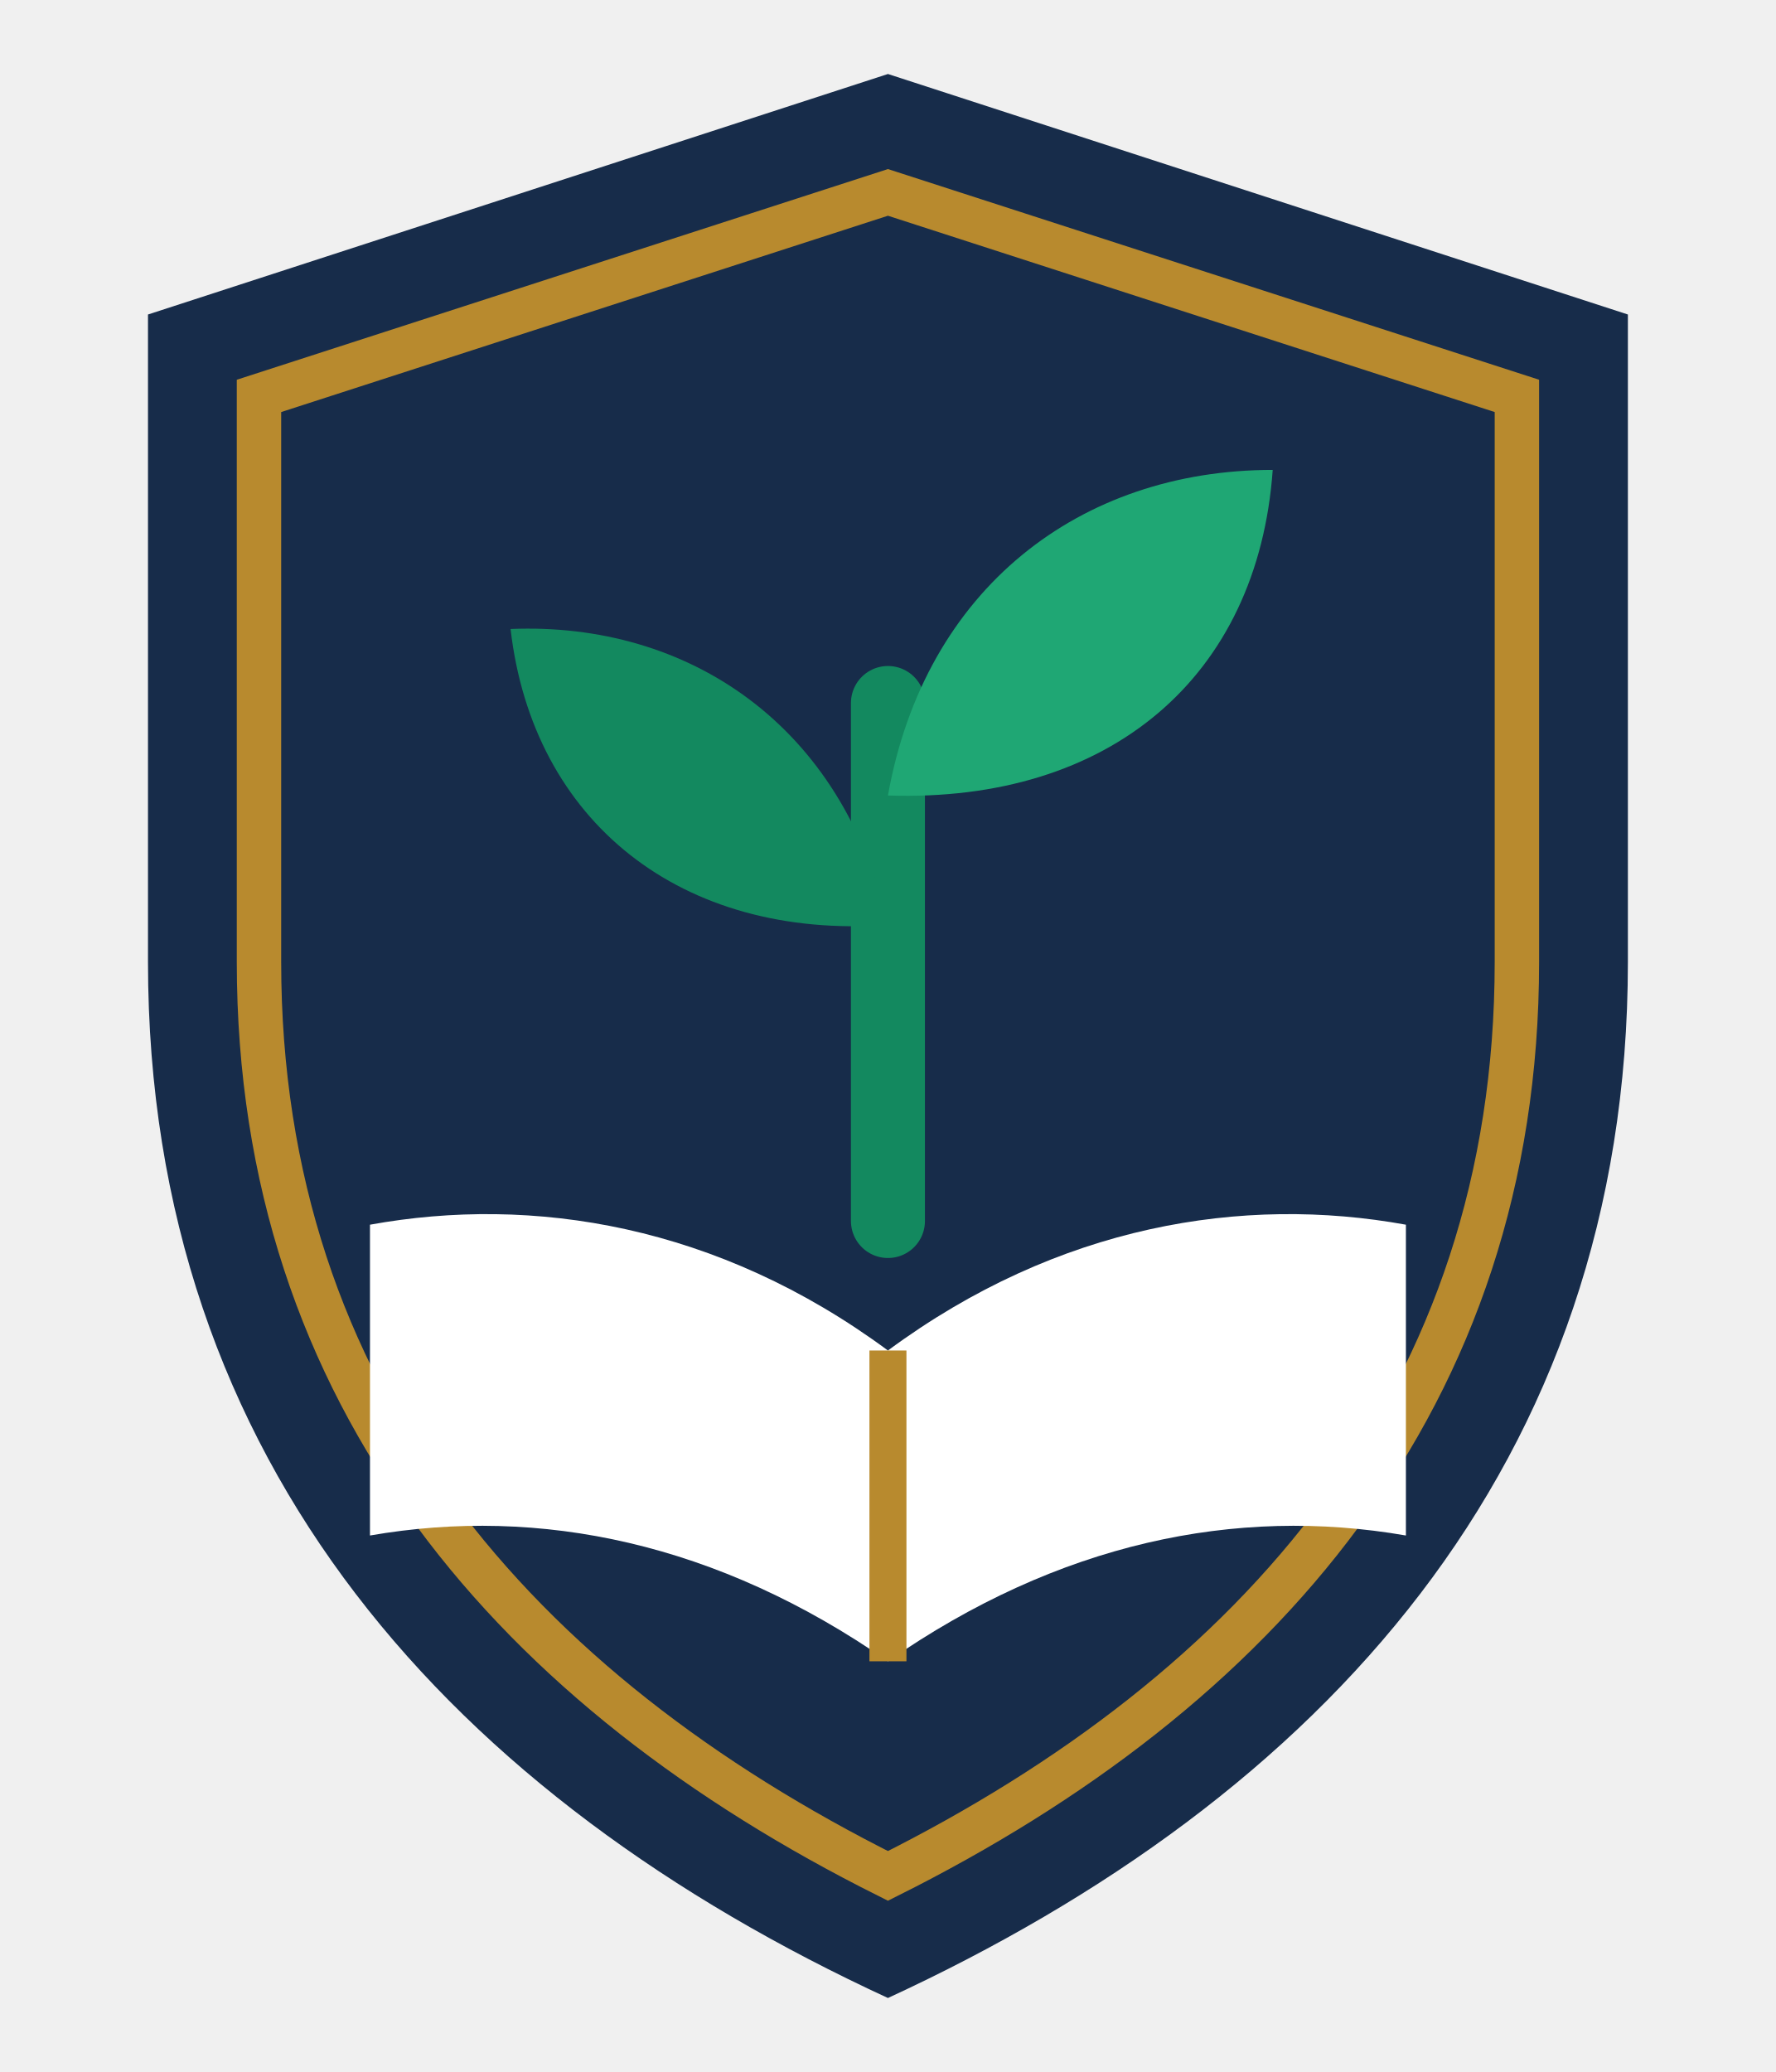
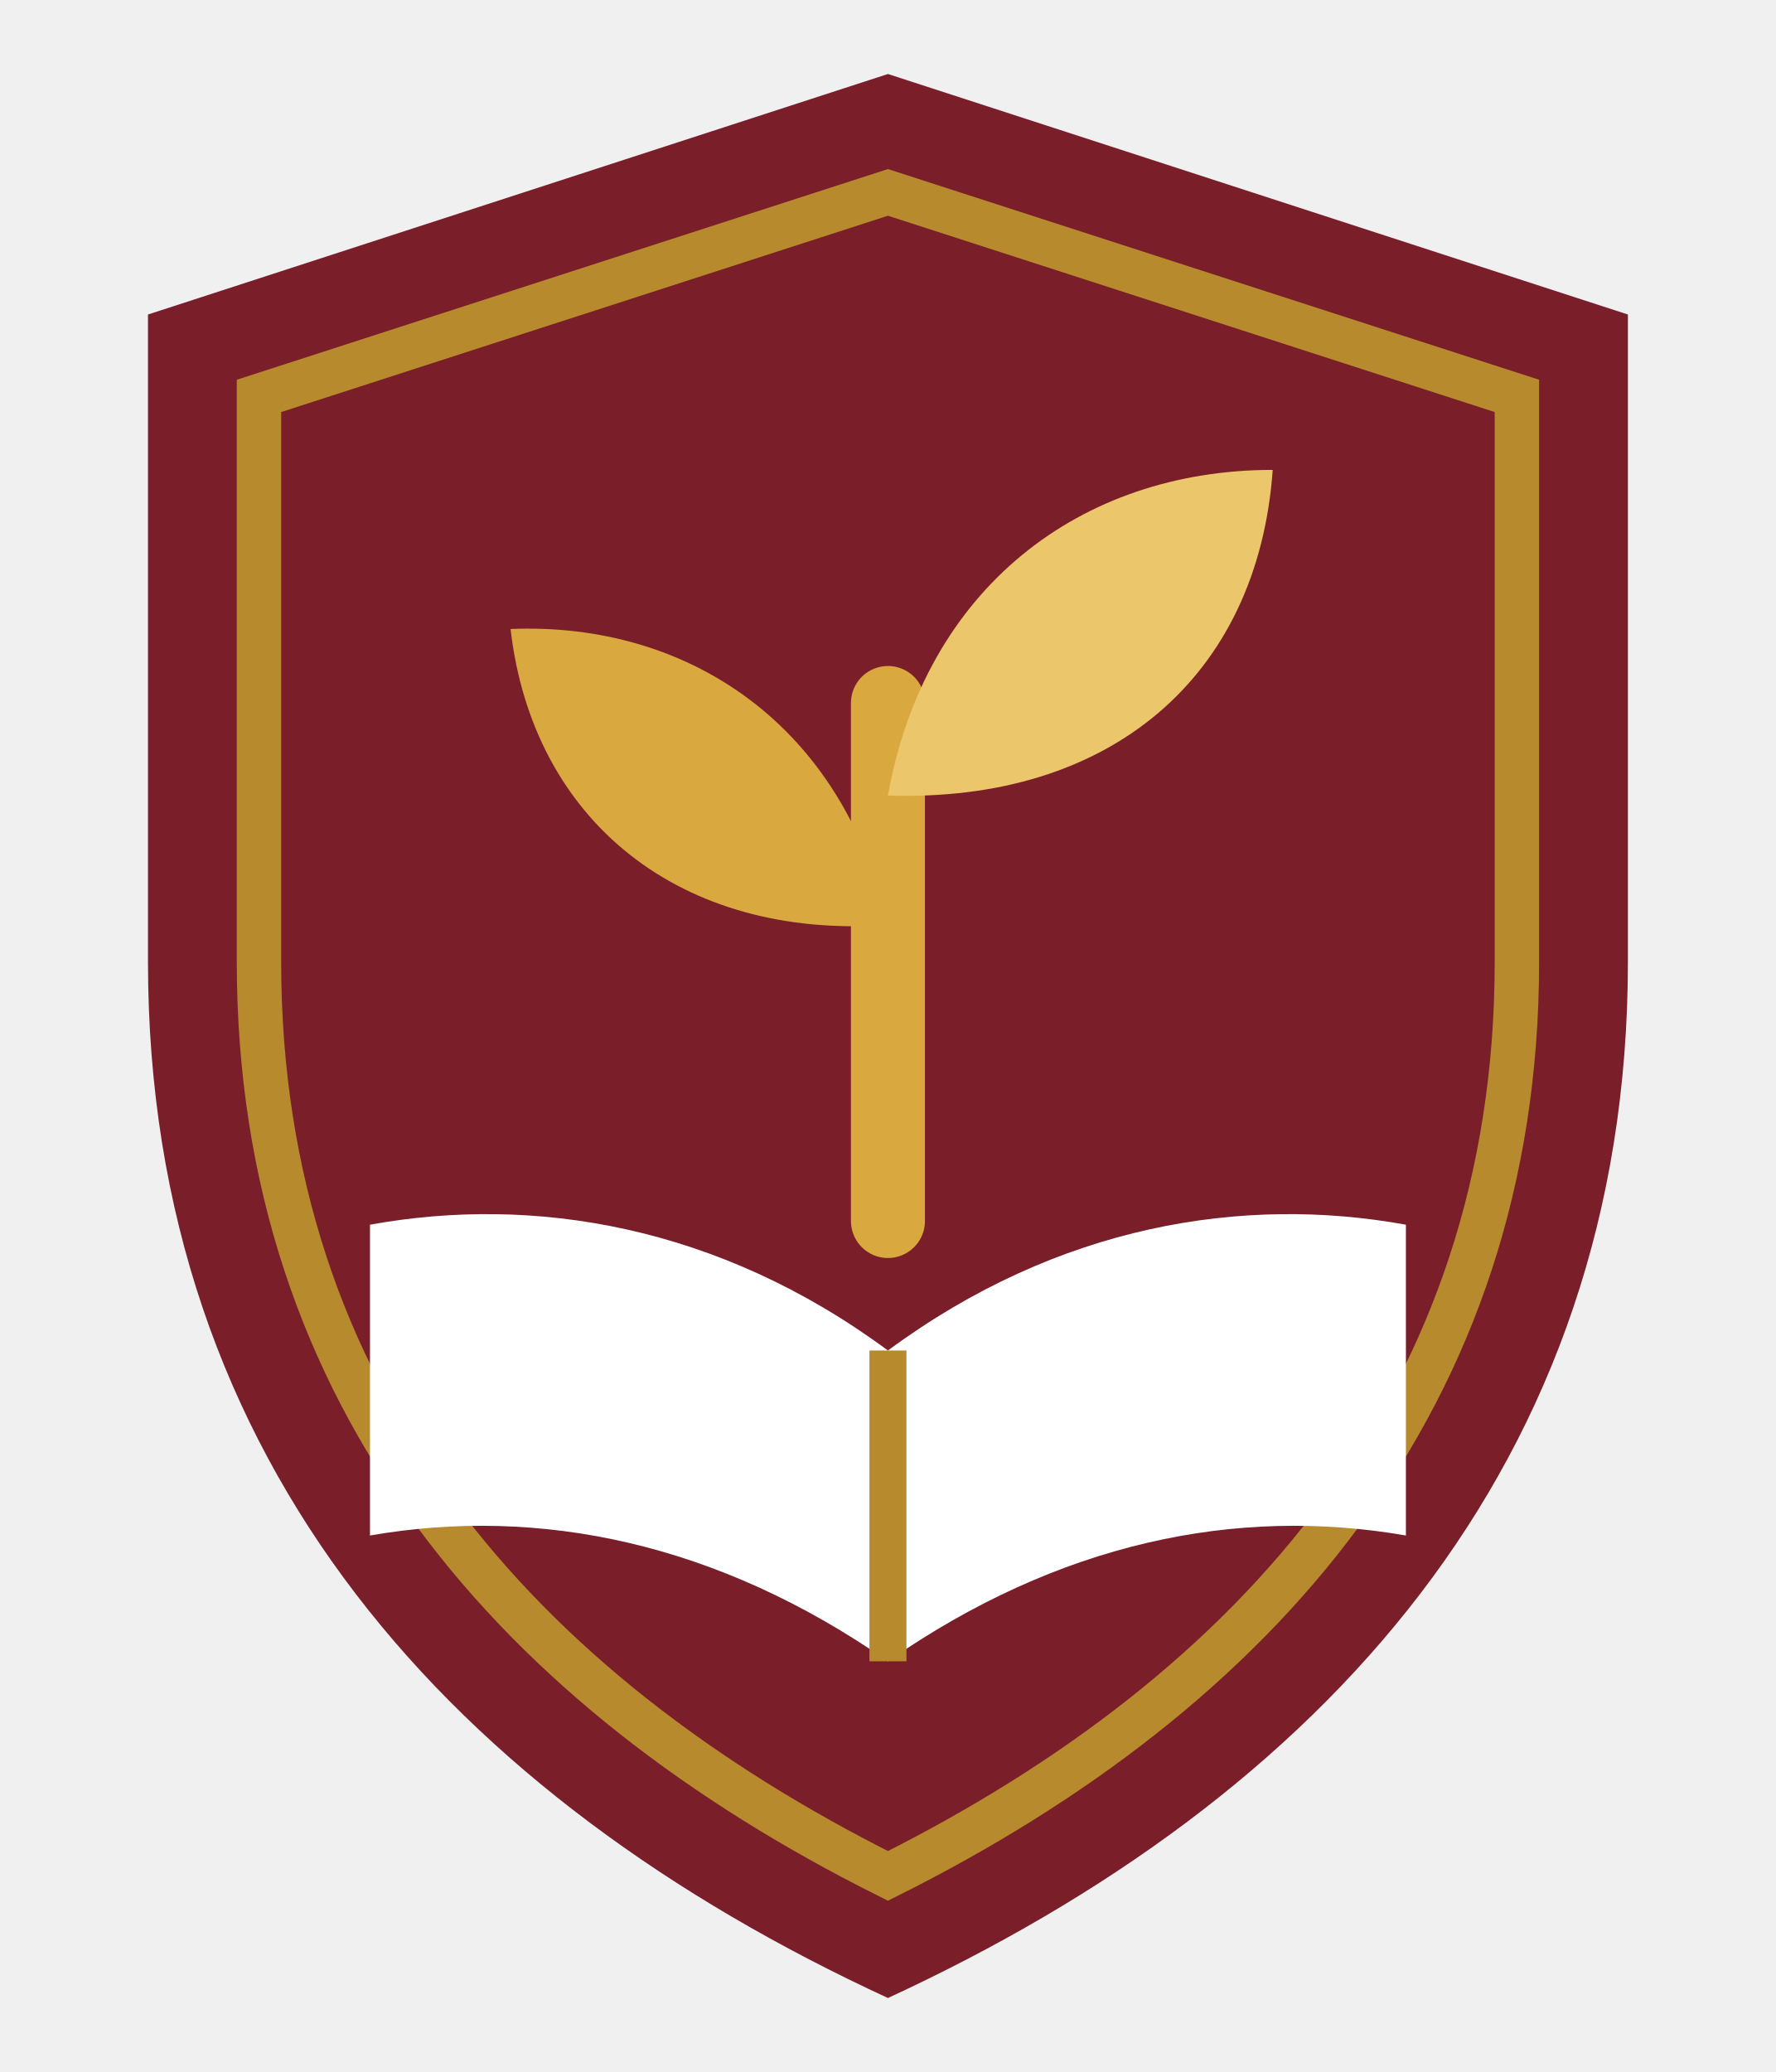
<svg xmlns="http://www.w3.org/2000/svg" viewBox="0 0 48 56">
-   <path d="M24 2 44 8.5V26c0 13.6-8.3 22.6-20 28C12.3 48.6 4 39.6 4 26V8.5Z" fill="#172c4a" />
+   <path d="M24 2 44 8.5V26c0 13.6-8.3 22.6-20 28C12.3 48.6 4 39.6 4 26V8.5Z" fill="#7a1e2a" />
  <path d="M24 5.2 41 10.7V26c0 11.8-7 19.7-17 24.7C14 45.7 7 37.8 7 26V10.7Z" fill="none" stroke="#b88a2e" stroke-width="1.2" />
-   <path d="M24 33V19" stroke="#13895f" stroke-width="2" stroke-linecap="round" />
-   <path d="M24 25c-1.2-5.4-5.4-8.2-10.2-8 .6 5.2 4.6 8.4 10.2 8Z" fill="#13895f" />
-   <path d="M24 21.5c1-5.6 5.2-8.8 10.4-8.8-.4 5.6-4.4 9-10.4 8.8Z" fill="#1fa774" />
+   <path d="M24 33V19" stroke="#d9a93f" stroke-width="2" stroke-linecap="round" />
+   <path d="M24 25c-1.2-5.4-5.4-8.2-10.2-8 .6 5.2 4.6 8.4 10.2 8Z" fill="#d9a93f" />
+   <path d="M24 21.5c1-5.6 5.2-8.8 10.4-8.8-.4 5.6-4.4 9-10.4 8.8Z" fill="#ecc66a" />
  <path d="M24 36.5c-4.6-3.4-9.6-4.2-14-3.4v8.4c4.6-.8 9.4.2 14 3.4Z" fill="#fff" />
  <path d="M24 36.5c4.6-3.4 9.6-4.2 14-3.4v8.4c-4.6-.8-9.4.2-14 3.4Z" fill="#fff" />
  <path d="M24 36.5v8.4" stroke="#b88a2e" />
</svg>
